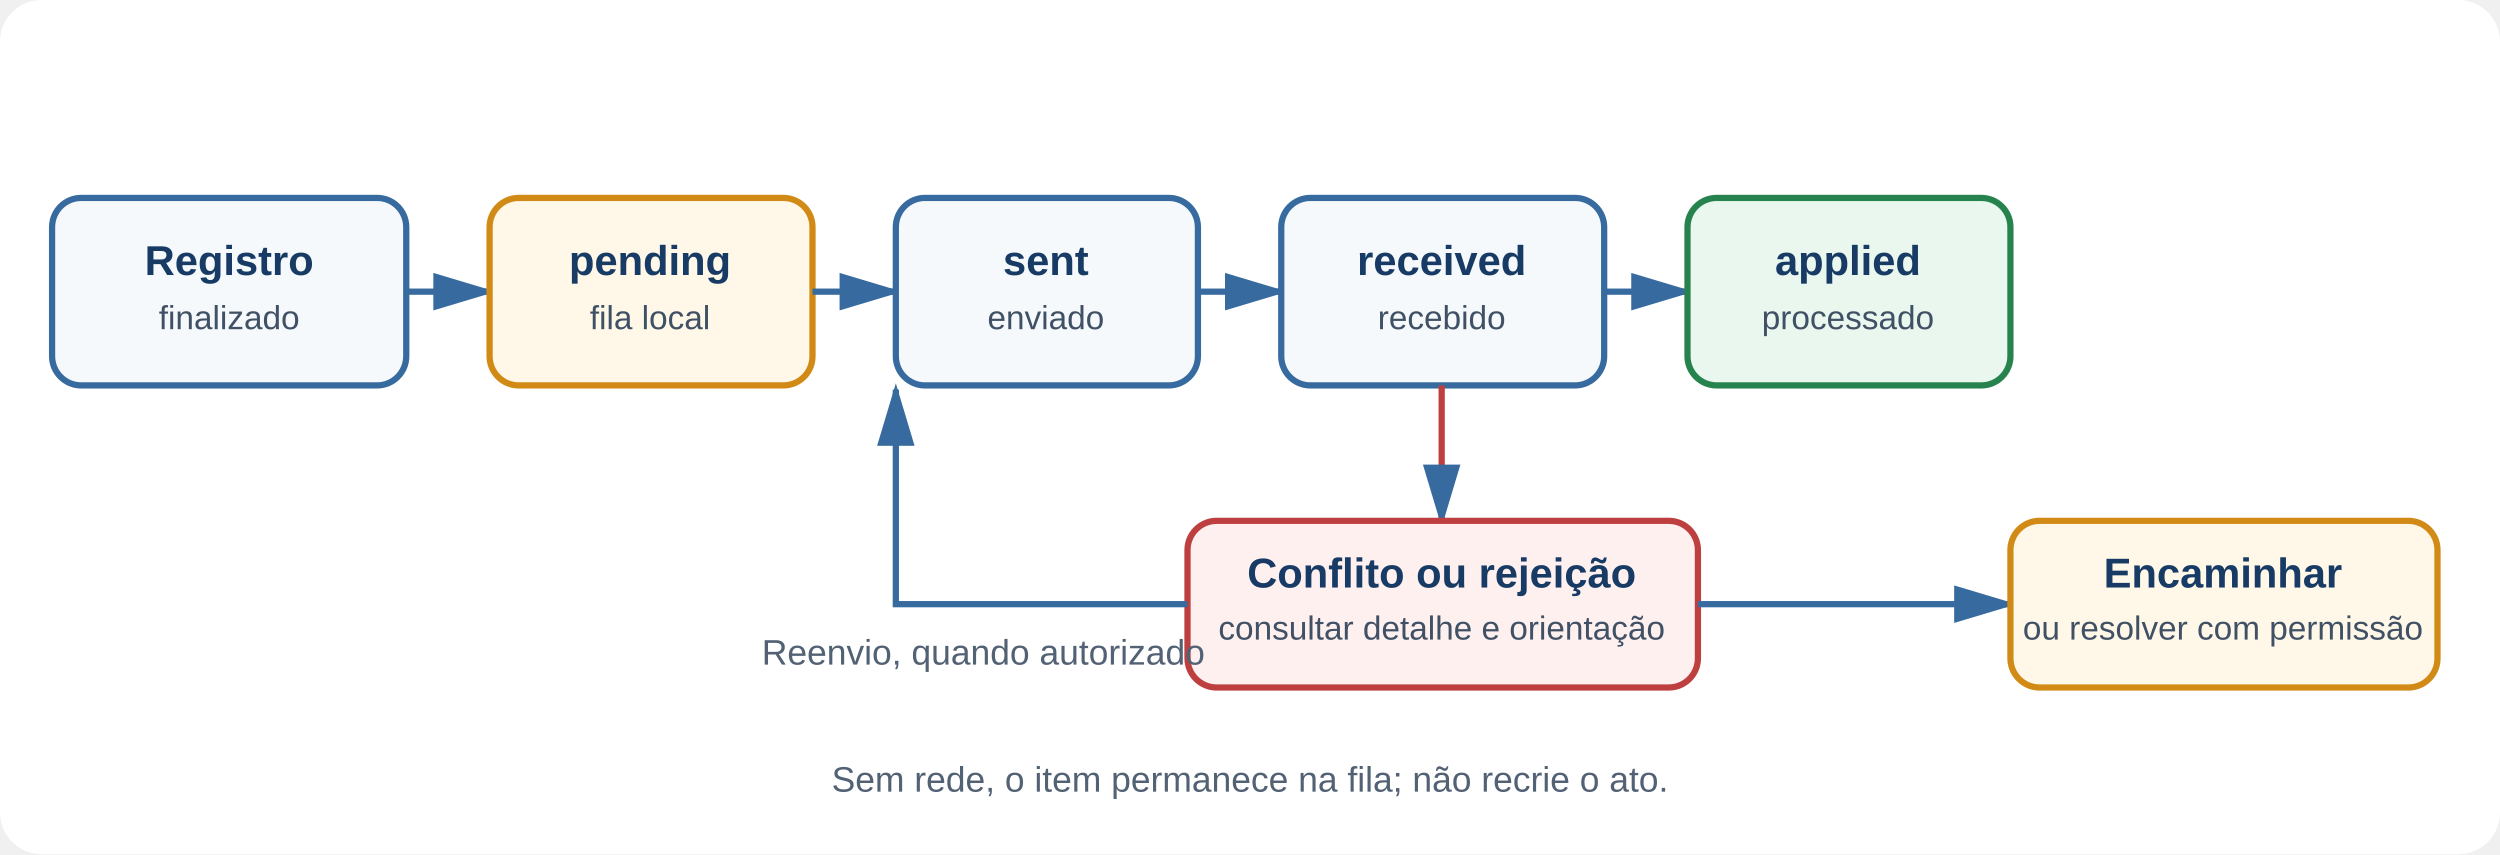
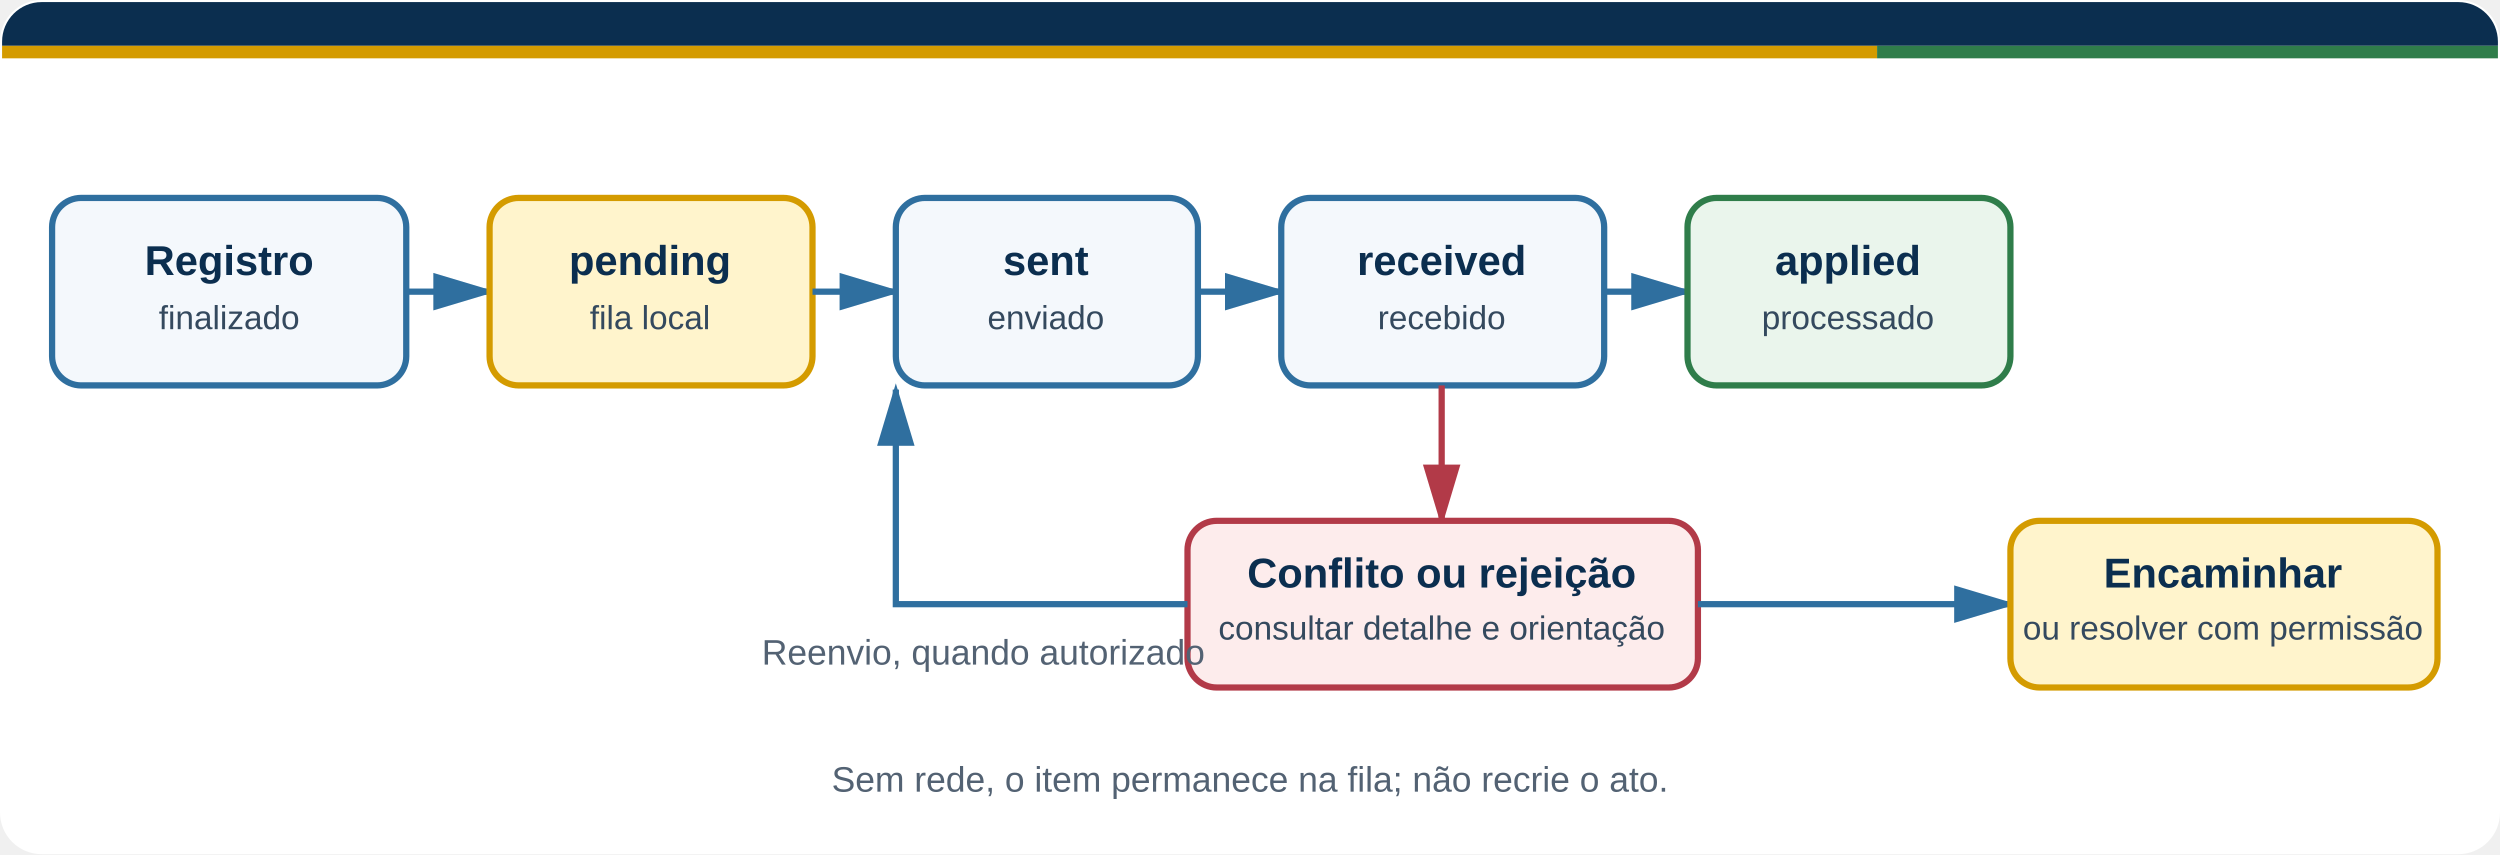
<svg xmlns="http://www.w3.org/2000/svg" viewBox="0 0 1200 410" role="img" aria-labelledby="title desc">
  <defs>
    <marker id="a" markerWidth="10" markerHeight="10" refX="9" refY="3" orient="auto">
-       <path d="M0 0 10 3 0 6Z" fill="#376a9e" />
+       <path d="M0 0 10 3 0 6Z" fill="#2f6f9f" />
    </marker>
-     <style>.b{fill:#f6f9fc;stroke:#376a9e;stroke-width:3}.c{fill:#fff8e8;stroke:#d18a16;stroke-width:3}.d{fill:#eaf7ef;stroke:#27834d;stroke-width:3}.e{fill:#fff0f0;stroke:#bd3f3f;stroke-width:3}.l{stroke:#376a9e;stroke-width:3;fill:none;marker-end:url(#a)}.x{stroke:#bd3f3f;stroke-width:3;fill:none;marker-end:url(#a)}.t{font:600 20px Arial;fill:#173b64;text-anchor:middle}.s{font:16px Arial;fill:#405166;text-anchor:middle}.n{font:17px Arial;fill:#526174;text-anchor:middle}</style>
+     <marker id="error-arrow" markerWidth="10" markerHeight="10" refX="9" refY="3" orient="auto">
+       <path d="M0 0 10 3 0 6Z" fill="#b23a48" />
+     </marker>
+     <style>.b{fill:#f4f8fc;stroke:#2f6f9f;stroke-width:3}.c{fill:#fff4cc;stroke:#d49b00;stroke-width:3}.d{fill:#eaf5ec;stroke:#2f7d4a;stroke-width:3}.e{fill:#fdecec;stroke:#b23a48;stroke-width:3}.l{stroke:#2f6f9f;stroke-width:3;fill:none;marker-end:url(#a)}.x{stroke:#b23a48;stroke-width:3;fill:none;marker-end:url(#error-arrow)}.t{font:600 20px Calibri,Arial,sans-serif;fill:#0b2e4f;text-anchor:middle}.s{font:16px Calibri,Arial,sans-serif;fill:#34495e;text-anchor:middle}.n{font:17px Calibri,Arial,sans-serif;fill:#536273;text-anchor:middle}</style>
  </defs>
  <rect width="1200" height="410" rx="20" fill="#fff" />
+   <path d="M20 1h1160a19 19 0 0 1 19 19v2H1v-2A19 19 0 0 1 20 1Z" fill="#0b2e4f" />
+   <path d="M1 22h900v6H1Z" fill="#d49b00" />
+   <path d="M901 22h298v6H901Z" fill="#2f7d4a" />
  <rect class="b" x="25" y="95" width="170" height="90" rx="14" />
  <text class="t" x="110" y="132">Registro</text>
  <text class="s" x="110" y="158">finalizado</text>
  <path class="l" d="M195 140H235" />
  <rect class="c" x="235" y="95" width="155" height="90" rx="14" />
  <text class="t" x="312" y="132">pending</text>
  <text class="s" x="312" y="158">fila local</text>
  <path class="l" d="M390 140H430" />
  <rect class="b" x="430" y="95" width="145" height="90" rx="14" />
  <text class="t" x="502" y="132">sent</text>
  <text class="s" x="502" y="158">enviado</text>
  <path class="l" d="M575 140H615" />
  <rect class="b" x="615" y="95" width="155" height="90" rx="14" />
  <text class="t" x="692" y="132">received</text>
  <text class="s" x="692" y="158">recebido</text>
  <path class="l" d="M770 140H810" />
  <rect class="d" x="810" y="95" width="155" height="90" rx="14" />
  <text class="t" x="887" y="132">applied</text>
  <text class="s" x="887" y="158">processado</text>
  <path class="x" d="M692 185V250" />
  <rect class="e" x="570" y="250" width="245" height="80" rx="14" />
  <text class="t" x="692" y="282">Conflito ou rejeição</text>
  <text class="s" x="692" y="307">consultar detalhe e orientação</text>
  <path class="l" d="M570 290H430V187" />
  <text class="n" x="472" y="319">Reenvio, quando autorizado</text>
  <path class="l" d="M815 290H965" />
  <rect class="c" x="965" y="250" width="205" height="80" rx="14" />
  <text class="t" x="1067" y="282">Encaminhar</text>
  <text class="s" x="1067" y="307">ou resolver com permissão</text>
  <text class="n" x="600" y="380">Sem rede, o item permanece na fila; não recrie o ato.</text>
</svg>
